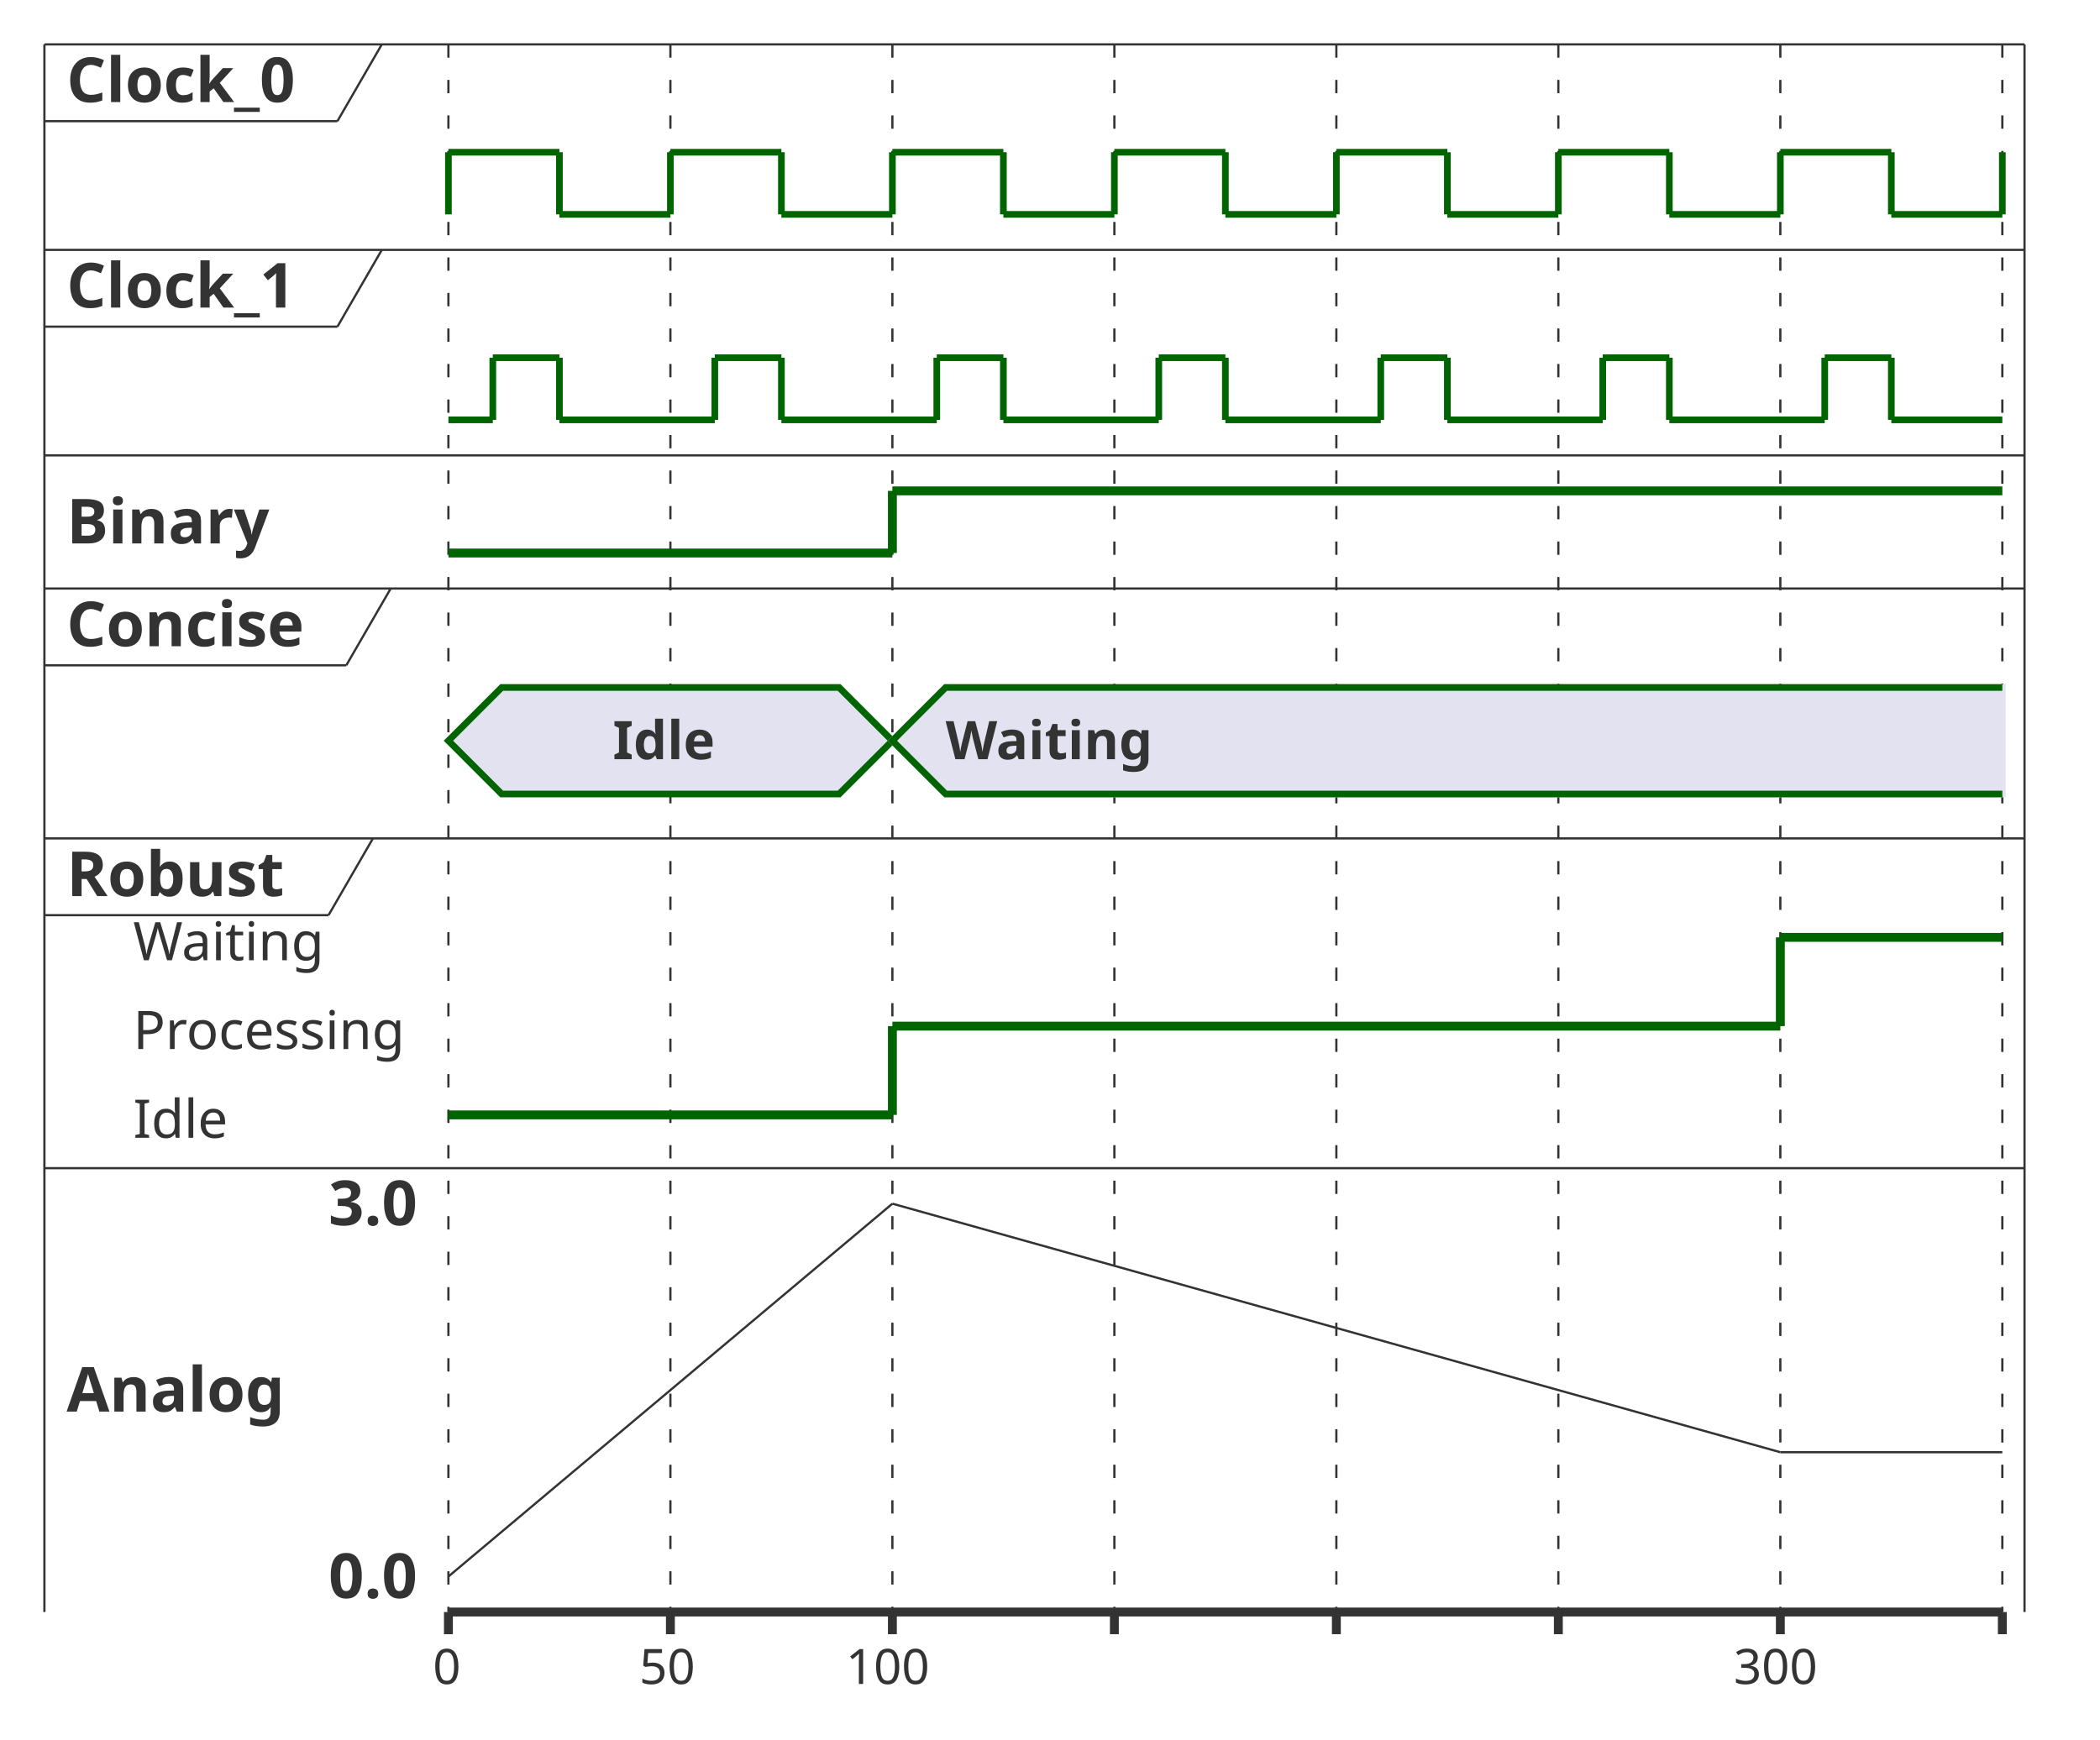
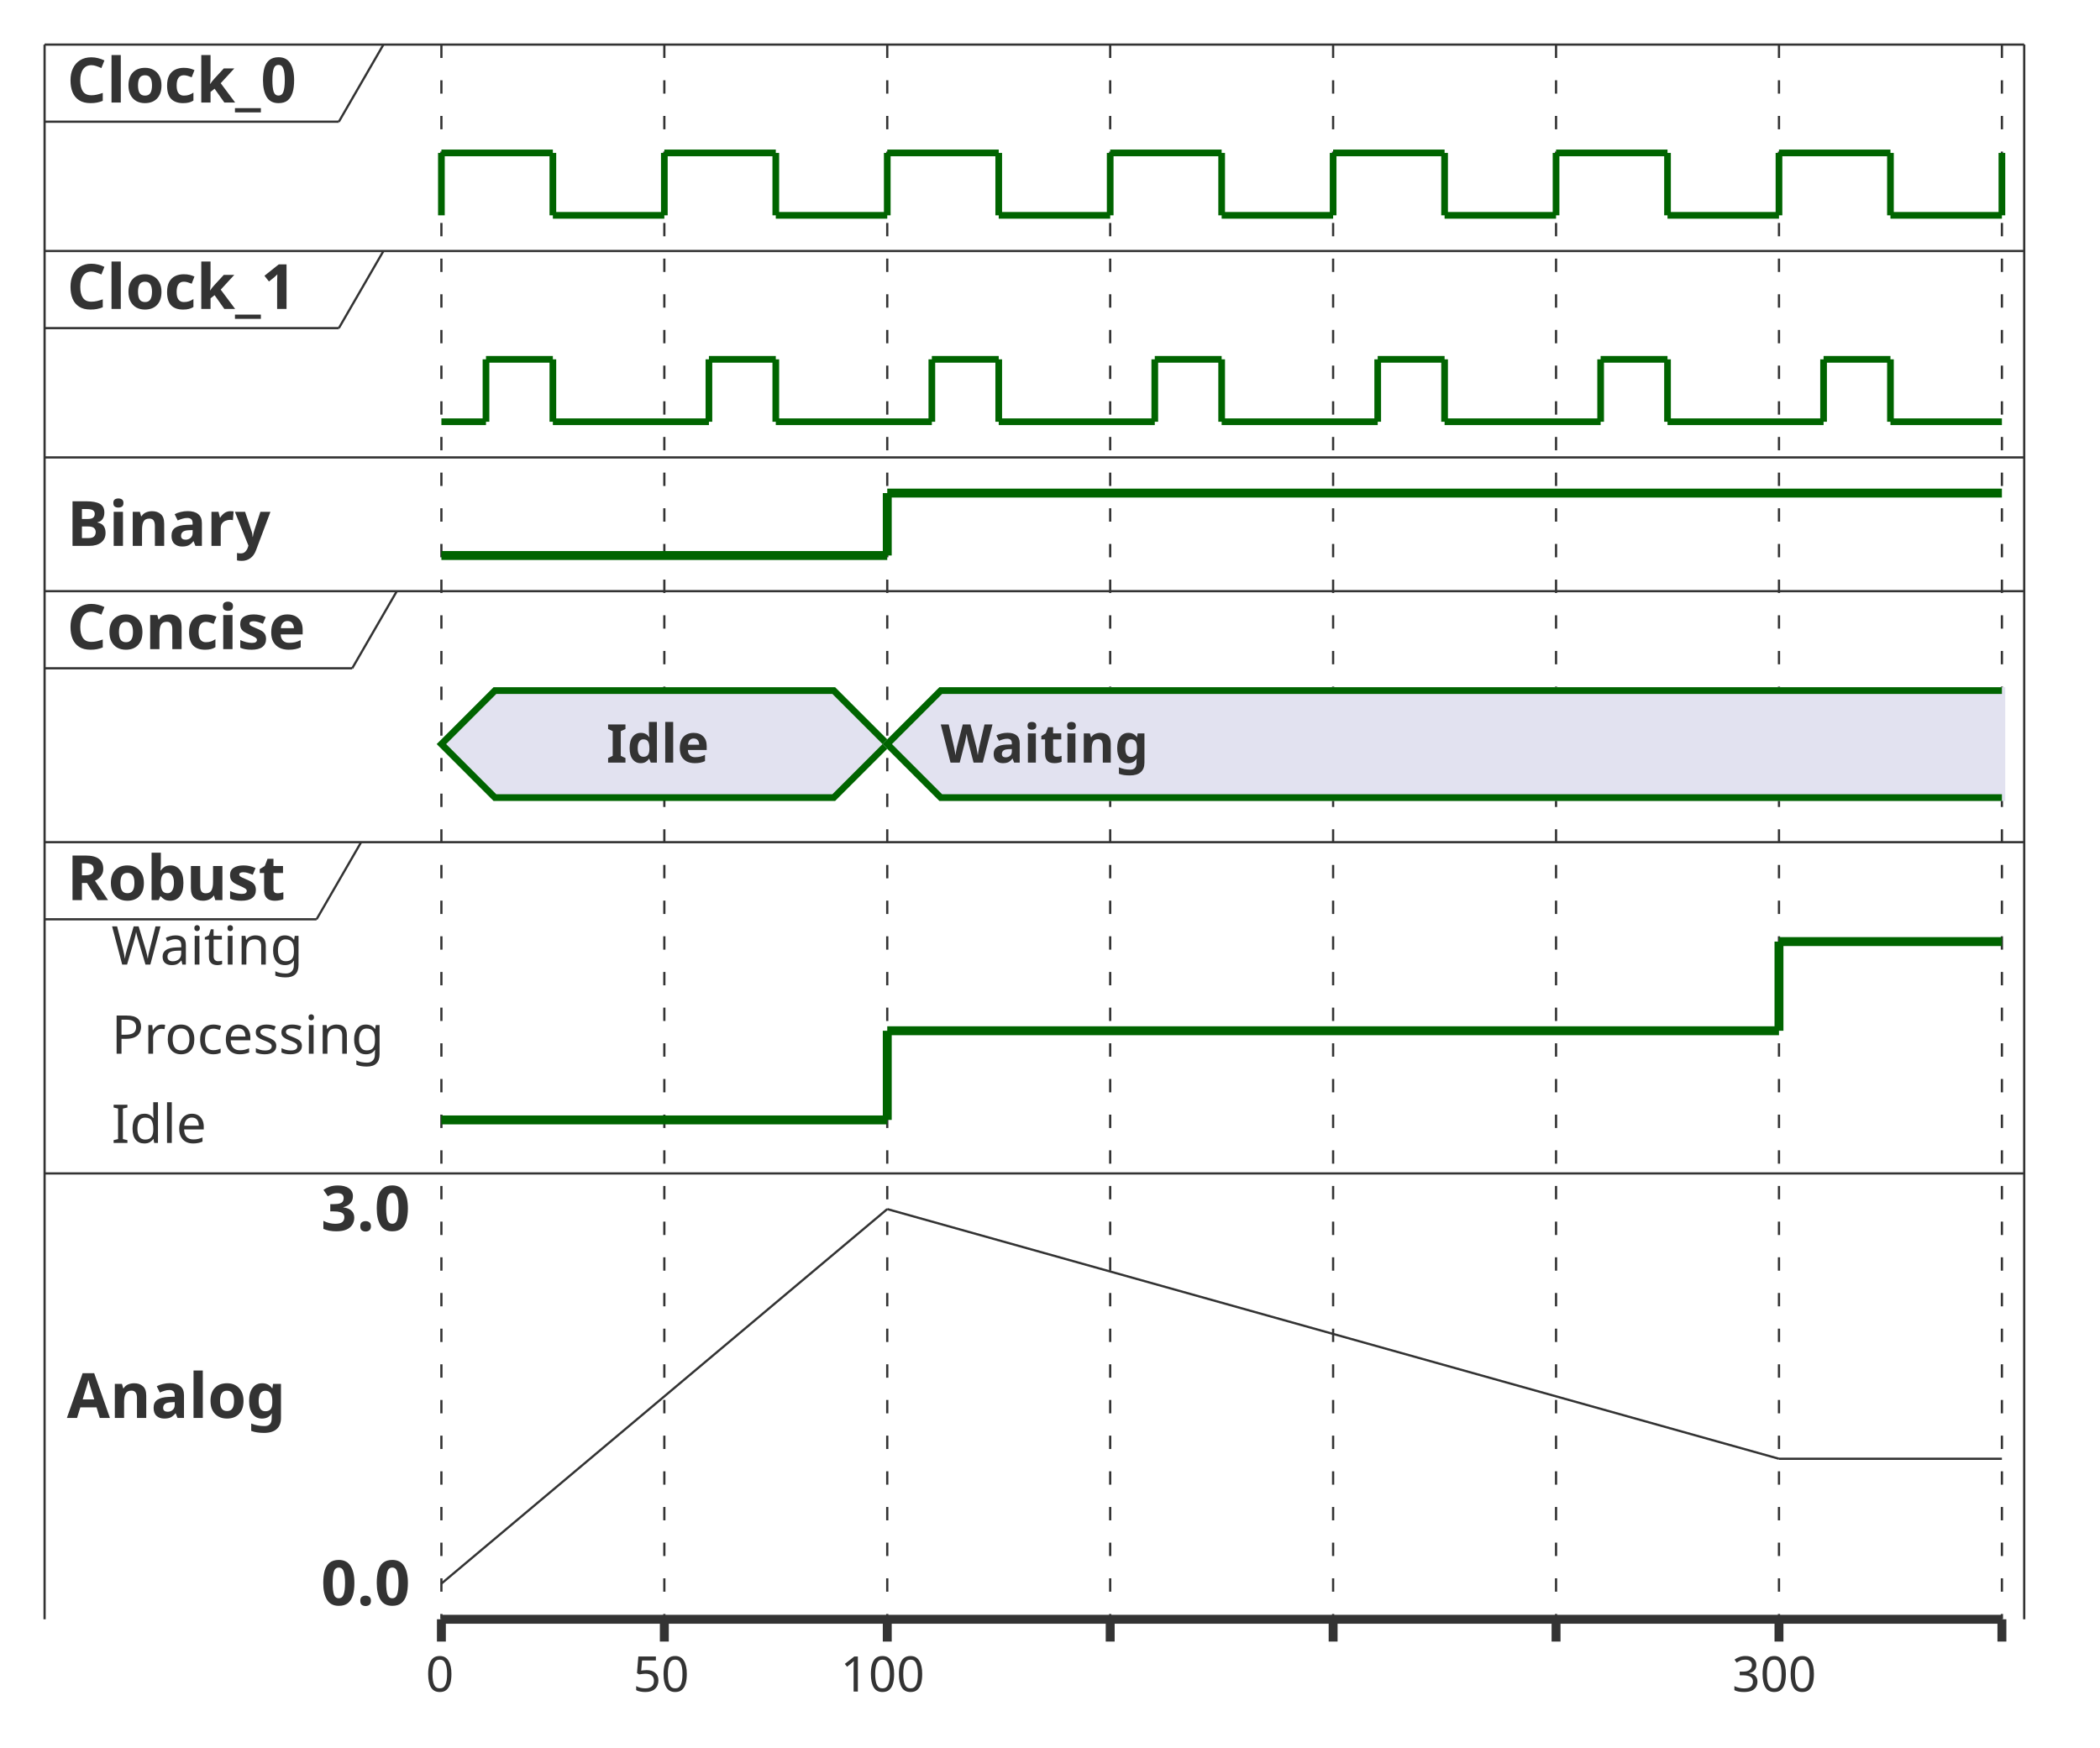
- <svg xmlns="http://www.w3.org/2000/svg" contentStyleType="text/css" height="392px" preserveAspectRatio="none" style="width:473px;height:392px;background:#FFFFFF;" version="1.1" viewBox="0 0 473 392" width="473px" zoomAndPan="magnify">
+ <svg xmlns="http://www.w3.org/2000/svg" contentStyleType="text/css" height="392px" preserveAspectRatio="none" style="width:471px;height:392px;background:#FFFFFF;" version="1.1" viewBox="0 0 471 392" width="471px" zoomAndPan="magnify">
  <defs />
  <g>
    <line style="stroke:#333333;stroke-width:0.5;" x1="10" x2="10" y1="10" y2="363.188" />
-     <line style="stroke:#333333;stroke-width:0.5;" x1="456" x2="456" y1="10" y2="363.188" />
-     <line style="stroke:#333333;stroke-width:0.5;stroke-dasharray:3.0,5.0;" x1="101" x2="101" y1="10" y2="363.188" />
-     <line style="stroke:#333333;stroke-width:0.5;stroke-dasharray:3.0,5.0;" x1="151" x2="151" y1="10" y2="363.188" />
-     <line style="stroke:#333333;stroke-width:0.5;stroke-dasharray:3.0,5.0;" x1="201" x2="201" y1="10" y2="363.188" />
-     <line style="stroke:#333333;stroke-width:0.5;stroke-dasharray:3.0,5.0;" x1="251" x2="251" y1="10" y2="363.188" />
-     <line style="stroke:#333333;stroke-width:0.5;stroke-dasharray:3.0,5.0;" x1="301" x2="301" y1="10" y2="363.188" />
-     <line style="stroke:#333333;stroke-width:0.5;stroke-dasharray:3.0,5.0;" x1="351" x2="351" y1="10" y2="363.188" />
-     <line style="stroke:#333333;stroke-width:0.5;stroke-dasharray:3.0,5.0;" x1="401" x2="401" y1="10" y2="363.188" />
-     <line style="stroke:#333333;stroke-width:0.5;stroke-dasharray:3.0,5.0;" x1="451" x2="451" y1="10" y2="363.188" />
-     <line style="stroke:#333333;stroke-width:0.5;" x1="10" x2="456" y1="10" y2="10" />
+     <line style="stroke:#333333;stroke-width:0.5;" x1="454" x2="454" y1="10" y2="363.188" />
+     <line style="stroke:#333333;stroke-width:0.5;stroke-dasharray:3.0,5.0;" x1="99" x2="99" y1="10" y2="363.188" />
+     <line style="stroke:#333333;stroke-width:0.5;stroke-dasharray:3.0,5.0;" x1="149" x2="149" y1="10" y2="363.188" />
+     <line style="stroke:#333333;stroke-width:0.5;stroke-dasharray:3.0,5.0;" x1="199" x2="199" y1="10" y2="363.188" />
+     <line style="stroke:#333333;stroke-width:0.5;stroke-dasharray:3.0,5.0;" x1="249" x2="249" y1="10" y2="363.188" />
+     <line style="stroke:#333333;stroke-width:0.5;stroke-dasharray:3.0,5.0;" x1="299" x2="299" y1="10" y2="363.188" />
+     <line style="stroke:#333333;stroke-width:0.5;stroke-dasharray:3.0,5.0;" x1="349" x2="349" y1="10" y2="363.188" />
+     <line style="stroke:#333333;stroke-width:0.5;stroke-dasharray:3.0,5.0;" x1="399" x2="399" y1="10" y2="363.188" />
+     <line style="stroke:#333333;stroke-width:0.5;stroke-dasharray:3.0,5.0;" x1="449" x2="449" y1="10" y2="363.188" />
+     <line style="stroke:#333333;stroke-width:0.5;" x1="10" x2="454" y1="10" y2="10" />
    <text fill="#333333" font-family="sans-serif" font-size="14" font-weight="bold" lengthAdjust="spacing" textLength="60" x="15" y="22.995">Clock_0</text>
    <line style="stroke:#333333;stroke-width:0.5;" x1="10" x2="76" y1="27.297" y2="27.297" />
    <line style="stroke:#333333;stroke-width:0.5;" x1="76" x2="86" y1="27.297" y2="10" />
-     <line style="stroke:#006400;stroke-width:1.5;" x1="101" x2="101" y1="34.297" y2="48.297" />
-     <line style="stroke:#006400;stroke-width:1.5;" x1="101" x2="126" y1="34.297" y2="34.297" />
-     <line style="stroke:#006400;stroke-width:1.5;" x1="126" x2="126" y1="34.297" y2="48.297" />
-     <line style="stroke:#006400;stroke-width:1.5;" x1="126" x2="151" y1="48.297" y2="48.297" />
-     <line style="stroke:#006400;stroke-width:1.5;" x1="151" x2="151" y1="34.297" y2="48.297" />
-     <line style="stroke:#006400;stroke-width:1.5;" x1="151" x2="176" y1="34.297" y2="34.297" />
-     <line style="stroke:#006400;stroke-width:1.5;" x1="176" x2="176" y1="34.297" y2="48.297" />
-     <line style="stroke:#006400;stroke-width:1.5;" x1="176" x2="201" y1="48.297" y2="48.297" />
-     <line style="stroke:#006400;stroke-width:1.5;" x1="201" x2="201" y1="34.297" y2="48.297" />
-     <line style="stroke:#006400;stroke-width:1.5;" x1="201" x2="226" y1="34.297" y2="34.297" />
-     <line style="stroke:#006400;stroke-width:1.5;" x1="226" x2="226" y1="34.297" y2="48.297" />
-     <line style="stroke:#006400;stroke-width:1.5;" x1="226" x2="251" y1="48.297" y2="48.297" />
-     <line style="stroke:#006400;stroke-width:1.5;" x1="251" x2="251" y1="34.297" y2="48.297" />
-     <line style="stroke:#006400;stroke-width:1.5;" x1="251" x2="276" y1="34.297" y2="34.297" />
-     <line style="stroke:#006400;stroke-width:1.5;" x1="276" x2="276" y1="34.297" y2="48.297" />
-     <line style="stroke:#006400;stroke-width:1.5;" x1="276" x2="301" y1="48.297" y2="48.297" />
-     <line style="stroke:#006400;stroke-width:1.5;" x1="301" x2="301" y1="34.297" y2="48.297" />
-     <line style="stroke:#006400;stroke-width:1.5;" x1="301" x2="326" y1="34.297" y2="34.297" />
-     <line style="stroke:#006400;stroke-width:1.5;" x1="326" x2="326" y1="34.297" y2="48.297" />
-     <line style="stroke:#006400;stroke-width:1.5;" x1="326" x2="351" y1="48.297" y2="48.297" />
-     <line style="stroke:#006400;stroke-width:1.5;" x1="351" x2="351" y1="34.297" y2="48.297" />
-     <line style="stroke:#006400;stroke-width:1.5;" x1="351" x2="376" y1="34.297" y2="34.297" />
-     <line style="stroke:#006400;stroke-width:1.5;" x1="376" x2="376" y1="34.297" y2="48.297" />
-     <line style="stroke:#006400;stroke-width:1.5;" x1="376" x2="401" y1="48.297" y2="48.297" />
-     <line style="stroke:#006400;stroke-width:1.5;" x1="401" x2="401" y1="34.297" y2="48.297" />
-     <line style="stroke:#006400;stroke-width:1.5;" x1="401" x2="426" y1="34.297" y2="34.297" />
-     <line style="stroke:#006400;stroke-width:1.5;" x1="426" x2="426" y1="34.297" y2="48.297" />
-     <line style="stroke:#006400;stroke-width:1.5;" x1="426" x2="451" y1="48.297" y2="48.297" />
-     <line style="stroke:#006400;stroke-width:1.5;" x1="451" x2="451" y1="34.297" y2="48.297" />
-     <line style="stroke:#006400;stroke-width:1.5;" x1="451" x2="451" y1="34.297" y2="34.297" />
-     <line style="stroke:#333333;stroke-width:0.5;" x1="10" x2="456" y1="56.297" y2="56.297" />
+     <line style="stroke:#006400;stroke-width:1.5;" x1="99" x2="99" y1="34.297" y2="48.297" />
+     <line style="stroke:#006400;stroke-width:1.5;" x1="99" x2="124" y1="34.297" y2="34.297" />
+     <line style="stroke:#006400;stroke-width:1.5;" x1="124" x2="124" y1="34.297" y2="48.297" />
+     <line style="stroke:#006400;stroke-width:1.5;" x1="124" x2="149" y1="48.297" y2="48.297" />
+     <line style="stroke:#006400;stroke-width:1.5;" x1="149" x2="149" y1="34.297" y2="48.297" />
+     <line style="stroke:#006400;stroke-width:1.5;" x1="149" x2="174" y1="34.297" y2="34.297" />
+     <line style="stroke:#006400;stroke-width:1.5;" x1="174" x2="174" y1="34.297" y2="48.297" />
+     <line style="stroke:#006400;stroke-width:1.5;" x1="174" x2="199" y1="48.297" y2="48.297" />
+     <line style="stroke:#006400;stroke-width:1.5;" x1="199" x2="199" y1="34.297" y2="48.297" />
+     <line style="stroke:#006400;stroke-width:1.5;" x1="199" x2="224" y1="34.297" y2="34.297" />
+     <line style="stroke:#006400;stroke-width:1.5;" x1="224" x2="224" y1="34.297" y2="48.297" />
+     <line style="stroke:#006400;stroke-width:1.5;" x1="224" x2="249" y1="48.297" y2="48.297" />
+     <line style="stroke:#006400;stroke-width:1.5;" x1="249" x2="249" y1="34.297" y2="48.297" />
+     <line style="stroke:#006400;stroke-width:1.5;" x1="249" x2="274" y1="34.297" y2="34.297" />
+     <line style="stroke:#006400;stroke-width:1.5;" x1="274" x2="274" y1="34.297" y2="48.297" />
+     <line style="stroke:#006400;stroke-width:1.5;" x1="274" x2="299" y1="48.297" y2="48.297" />
+     <line style="stroke:#006400;stroke-width:1.5;" x1="299" x2="299" y1="34.297" y2="48.297" />
+     <line style="stroke:#006400;stroke-width:1.5;" x1="299" x2="324" y1="34.297" y2="34.297" />
+     <line style="stroke:#006400;stroke-width:1.5;" x1="324" x2="324" y1="34.297" y2="48.297" />
+     <line style="stroke:#006400;stroke-width:1.5;" x1="324" x2="349" y1="48.297" y2="48.297" />
+     <line style="stroke:#006400;stroke-width:1.5;" x1="349" x2="349" y1="34.297" y2="48.297" />
+     <line style="stroke:#006400;stroke-width:1.5;" x1="349" x2="374" y1="34.297" y2="34.297" />
+     <line style="stroke:#006400;stroke-width:1.5;" x1="374" x2="374" y1="34.297" y2="48.297" />
+     <line style="stroke:#006400;stroke-width:1.5;" x1="374" x2="399" y1="48.297" y2="48.297" />
+     <line style="stroke:#006400;stroke-width:1.5;" x1="399" x2="399" y1="34.297" y2="48.297" />
+     <line style="stroke:#006400;stroke-width:1.5;" x1="399" x2="424" y1="34.297" y2="34.297" />
+     <line style="stroke:#006400;stroke-width:1.5;" x1="424" x2="424" y1="34.297" y2="48.297" />
+     <line style="stroke:#006400;stroke-width:1.5;" x1="424" x2="449" y1="48.297" y2="48.297" />
+     <line style="stroke:#006400;stroke-width:1.5;" x1="449" x2="449" y1="34.297" y2="48.297" />
+     <line style="stroke:#006400;stroke-width:1.5;" x1="449" x2="449" y1="34.297" y2="34.297" />
+     <line style="stroke:#333333;stroke-width:0.5;" x1="10" x2="454" y1="56.297" y2="56.297" />
    <text fill="#333333" font-family="sans-serif" font-size="14" font-weight="bold" lengthAdjust="spacing" textLength="60" x="15" y="69.292">Clock_1</text>
    <line style="stroke:#333333;stroke-width:0.5;" x1="10" x2="76" y1="73.594" y2="73.594" />
    <line style="stroke:#333333;stroke-width:0.5;" x1="76" x2="86" y1="73.594" y2="56.297" />
-     <line style="stroke:#006400;stroke-width:1.5;" x1="101" x2="111" y1="94.594" y2="94.594" />
-     <line style="stroke:#006400;stroke-width:1.5;" x1="111" x2="111" y1="80.594" y2="94.594" />
-     <line style="stroke:#006400;stroke-width:1.5;" x1="111" x2="126" y1="80.594" y2="80.594" />
-     <line style="stroke:#006400;stroke-width:1.5;" x1="126" x2="126" y1="80.594" y2="94.594" />
-     <line style="stroke:#006400;stroke-width:1.5;" x1="126" x2="161" y1="94.594" y2="94.594" />
-     <line style="stroke:#006400;stroke-width:1.5;" x1="161" x2="161" y1="80.594" y2="94.594" />
-     <line style="stroke:#006400;stroke-width:1.5;" x1="161" x2="176" y1="80.594" y2="80.594" />
-     <line style="stroke:#006400;stroke-width:1.5;" x1="176" x2="176" y1="80.594" y2="94.594" />
-     <line style="stroke:#006400;stroke-width:1.5;" x1="176" x2="211" y1="94.594" y2="94.594" />
-     <line style="stroke:#006400;stroke-width:1.5;" x1="211" x2="211" y1="80.594" y2="94.594" />
-     <line style="stroke:#006400;stroke-width:1.5;" x1="211" x2="226" y1="80.594" y2="80.594" />
-     <line style="stroke:#006400;stroke-width:1.5;" x1="226" x2="226" y1="80.594" y2="94.594" />
-     <line style="stroke:#006400;stroke-width:1.5;" x1="226" x2="261" y1="94.594" y2="94.594" />
-     <line style="stroke:#006400;stroke-width:1.5;" x1="261" x2="261" y1="80.594" y2="94.594" />
-     <line style="stroke:#006400;stroke-width:1.5;" x1="261" x2="276" y1="80.594" y2="80.594" />
-     <line style="stroke:#006400;stroke-width:1.5;" x1="276" x2="276" y1="80.594" y2="94.594" />
-     <line style="stroke:#006400;stroke-width:1.5;" x1="276" x2="311" y1="94.594" y2="94.594" />
-     <line style="stroke:#006400;stroke-width:1.5;" x1="311" x2="311" y1="80.594" y2="94.594" />
-     <line style="stroke:#006400;stroke-width:1.5;" x1="311" x2="326" y1="80.594" y2="80.594" />
-     <line style="stroke:#006400;stroke-width:1.5;" x1="326" x2="326" y1="80.594" y2="94.594" />
-     <line style="stroke:#006400;stroke-width:1.5;" x1="326" x2="361" y1="94.594" y2="94.594" />
-     <line style="stroke:#006400;stroke-width:1.5;" x1="361" x2="361" y1="80.594" y2="94.594" />
-     <line style="stroke:#006400;stroke-width:1.5;" x1="361" x2="376" y1="80.594" y2="80.594" />
-     <line style="stroke:#006400;stroke-width:1.5;" x1="376" x2="376" y1="80.594" y2="94.594" />
-     <line style="stroke:#006400;stroke-width:1.5;" x1="376" x2="411" y1="94.594" y2="94.594" />
-     <line style="stroke:#006400;stroke-width:1.5;" x1="411" x2="411" y1="80.594" y2="94.594" />
-     <line style="stroke:#006400;stroke-width:1.5;" x1="411" x2="426" y1="80.594" y2="80.594" />
-     <line style="stroke:#006400;stroke-width:1.5;" x1="426" x2="426" y1="80.594" y2="94.594" />
-     <line style="stroke:#006400;stroke-width:1.5;" x1="426" x2="451" y1="94.594" y2="94.594" />
-     <line style="stroke:#333333;stroke-width:0.5;" x1="10" x2="456" y1="102.594" y2="102.594" />
-     <text fill="#333333" font-family="sans-serif" font-size="14" font-weight="bold" lengthAdjust="spacing" textLength="52" x="15" y="122.44">Binary</text>
-     <line style="stroke:#006400;stroke-width:2.0;" x1="101" x2="201" y1="124.594" y2="124.594" />
-     <line style="stroke:#006400;stroke-width:2.0;" x1="201" x2="201" y1="110.594" y2="124.594" />
-     <line style="stroke:#006400;stroke-width:2.0;" x1="201" x2="451" y1="110.594" y2="110.594" />
-     <line style="stroke:#333333;stroke-width:0.5;" x1="10" x2="456" y1="132.594" y2="132.594" />
-     <text fill="#333333" font-family="sans-serif" font-size="14" font-weight="bold" lengthAdjust="spacing" textLength="62" x="15" y="145.589">Concise</text>
-     <line style="stroke:#333333;stroke-width:0.5;" x1="10" x2="78" y1="149.891" y2="149.891" />
-     <line style="stroke:#333333;stroke-width:0.5;" x1="78" x2="88" y1="149.891" y2="132.594" />
-     <polygon fill="#E2E2F0" points="113,154.891,189,154.891,201,166.891,189,178.891,113,178.891,101,166.891" style="stroke:#006400;stroke-width:1.5;" />
-     <polygon fill="#E2E2F0" points="213,154.891,451,154.891,451,178.891,213,178.891,201,166.891" style="stroke:#E2E2F0;stroke-width:1.5;" />
-     <path d="M451,154.891 L213,154.891 L201,166.891 L213,178.891 L451,178.891 " fill="#E2E2F0" style="stroke:#006400;stroke-width:1.5;" />
-     <text fill="#333333" font-family="sans-serif" font-size="12" font-weight="bold" lengthAdjust="spacing" textLength="26" x="138" y="171.045">Idle</text>
-     <text fill="#333333" font-family="sans-serif" font-size="12" font-weight="bold" lengthAdjust="spacing" textLength="55" x="213" y="171.045">Waiting</text>
-     <line style="stroke:#333333;stroke-width:0.5;" x1="10" x2="456" y1="188.891" y2="188.891" />
-     <text fill="#333333" font-family="sans-serif" font-size="14" font-weight="bold" lengthAdjust="spacing" textLength="58" x="15" y="201.886">Robust</text>
-     <line style="stroke:#333333;stroke-width:0.5;" x1="10" x2="74" y1="206.188" y2="206.188" />
-     <line style="stroke:#333333;stroke-width:0.5;" x1="74" x2="84" y1="206.188" y2="188.891" />
-     <text fill="#333333" font-family="sans-serif" font-size="12" lengthAdjust="spacing" textLength="22" x="30" y="256.342">Idle</text>
-     <text fill="#333333" font-family="sans-serif" font-size="12" lengthAdjust="spacing" textLength="66" x="30" y="236.342">Processing</text>
-     <text fill="#333333" font-family="sans-serif" font-size="12" lengthAdjust="spacing" textLength="44" x="30" y="216.342">Waiting</text>
-     <line style="stroke:#006400;stroke-width:2.0;" x1="101" x2="201" y1="251.188" y2="251.188" />
-     <line style="stroke:#006400;stroke-width:2.0;" x1="201" x2="401" y1="231.188" y2="231.188" />
-     <line style="stroke:#006400;stroke-width:2.0;" x1="401" x2="451" y1="211.188" y2="211.188" />
-     <line style="stroke:#006400;stroke-width:2.0;" x1="201" x2="201" y1="231.188" y2="251.188" />
-     <line style="stroke:#006400;stroke-width:2.0;" x1="401" x2="401" y1="211.188" y2="231.188" />
-     <line style="stroke:#333333;stroke-width:0.5;" x1="10" x2="456" y1="263.188" y2="263.188" />
-     <text fill="#333333" font-family="sans-serif" font-size="14" font-weight="bold" lengthAdjust="spacing" textLength="56" x="15" y="318.034">Analog</text>
-     <text fill="#333333" font-family="sans-serif" font-size="14" font-weight="bold" lengthAdjust="spacing" textLength="25" x="74" y="360.034">0.0</text>
-     <text fill="#333333" font-family="sans-serif" font-size="14" font-weight="bold" lengthAdjust="spacing" textLength="25" x="74" y="276.034">3.0</text>
-     <line style="stroke:#333333;stroke-width:0.5;" x1="101" x2="101" y1="355.188" y2="355.188" />
-     <line style="stroke:#333333;stroke-width:0.5;" x1="101" x2="201" y1="355.188" y2="271.188" />
-     <line style="stroke:#333333;stroke-width:0.5;" x1="201" x2="401" y1="271.188" y2="327.188" />
-     <line style="stroke:#333333;stroke-width:0.5;" x1="401" x2="451" y1="327.188" y2="327.188" />
-     <line style="stroke:#333333;stroke-width:2.0;" x1="101" x2="101" y1="363.188" y2="368.188" />
-     <line style="stroke:#333333;stroke-width:2.0;" x1="151" x2="151" y1="363.188" y2="368.188" />
-     <line style="stroke:#333333;stroke-width:2.0;" x1="201" x2="201" y1="363.188" y2="368.188" />
-     <line style="stroke:#333333;stroke-width:2.0;" x1="251" x2="251" y1="363.188" y2="368.188" />
-     <line style="stroke:#333333;stroke-width:2.0;" x1="301" x2="301" y1="363.188" y2="368.188" />
-     <line style="stroke:#333333;stroke-width:2.0;" x1="351" x2="351" y1="363.188" y2="368.188" />
-     <line style="stroke:#333333;stroke-width:2.0;" x1="401" x2="401" y1="363.188" y2="368.188" />
-     <line style="stroke:#333333;stroke-width:2.0;" x1="451" x2="451" y1="363.188" y2="368.188" />
-     <line style="stroke:#333333;stroke-width:2.0;" x1="101" x2="451" y1="363.188" y2="363.188" />
-     <text fill="#333333" font-family="sans-serif" font-size="11" lengthAdjust="spacing" textLength="7" x="97.5" y="379.398">0</text>
-     <text fill="#333333" font-family="sans-serif" font-size="11" lengthAdjust="spacing" textLength="14" x="144" y="379.398">50</text>
-     <text fill="#333333" font-family="sans-serif" font-size="11" lengthAdjust="spacing" textLength="21" x="190.5" y="379.398">100</text>
-     <text fill="#333333" font-family="sans-serif" font-size="11" lengthAdjust="spacing" textLength="21" x="390.5" y="379.398">300</text>
+     <line style="stroke:#006400;stroke-width:1.5;" x1="99" x2="109" y1="94.594" y2="94.594" />
+     <line style="stroke:#006400;stroke-width:1.5;" x1="109" x2="109" y1="80.594" y2="94.594" />
+     <line style="stroke:#006400;stroke-width:1.5;" x1="109" x2="124" y1="80.594" y2="80.594" />
+     <line style="stroke:#006400;stroke-width:1.5;" x1="124" x2="124" y1="80.594" y2="94.594" />
+     <line style="stroke:#006400;stroke-width:1.5;" x1="124" x2="159" y1="94.594" y2="94.594" />
+     <line style="stroke:#006400;stroke-width:1.5;" x1="159" x2="159" y1="80.594" y2="94.594" />
+     <line style="stroke:#006400;stroke-width:1.5;" x1="159" x2="174" y1="80.594" y2="80.594" />
+     <line style="stroke:#006400;stroke-width:1.5;" x1="174" x2="174" y1="80.594" y2="94.594" />
+     <line style="stroke:#006400;stroke-width:1.5;" x1="174" x2="209" y1="94.594" y2="94.594" />
+     <line style="stroke:#006400;stroke-width:1.5;" x1="209" x2="209" y1="80.594" y2="94.594" />
+     <line style="stroke:#006400;stroke-width:1.5;" x1="209" x2="224" y1="80.594" y2="80.594" />
+     <line style="stroke:#006400;stroke-width:1.5;" x1="224" x2="224" y1="80.594" y2="94.594" />
+     <line style="stroke:#006400;stroke-width:1.5;" x1="224" x2="259" y1="94.594" y2="94.594" />
+     <line style="stroke:#006400;stroke-width:1.5;" x1="259" x2="259" y1="80.594" y2="94.594" />
+     <line style="stroke:#006400;stroke-width:1.5;" x1="259" x2="274" y1="80.594" y2="80.594" />
+     <line style="stroke:#006400;stroke-width:1.5;" x1="274" x2="274" y1="80.594" y2="94.594" />
+     <line style="stroke:#006400;stroke-width:1.5;" x1="274" x2="309" y1="94.594" y2="94.594" />
+     <line style="stroke:#006400;stroke-width:1.5;" x1="309" x2="309" y1="80.594" y2="94.594" />
+     <line style="stroke:#006400;stroke-width:1.5;" x1="309" x2="324" y1="80.594" y2="80.594" />
+     <line style="stroke:#006400;stroke-width:1.5;" x1="324" x2="324" y1="80.594" y2="94.594" />
+     <line style="stroke:#006400;stroke-width:1.5;" x1="324" x2="359" y1="94.594" y2="94.594" />
+     <line style="stroke:#006400;stroke-width:1.5;" x1="359" x2="359" y1="80.594" y2="94.594" />
+     <line style="stroke:#006400;stroke-width:1.5;" x1="359" x2="374" y1="80.594" y2="80.594" />
+     <line style="stroke:#006400;stroke-width:1.5;" x1="374" x2="374" y1="80.594" y2="94.594" />
+     <line style="stroke:#006400;stroke-width:1.5;" x1="374" x2="409" y1="94.594" y2="94.594" />
+     <line style="stroke:#006400;stroke-width:1.5;" x1="409" x2="409" y1="80.594" y2="94.594" />
+     <line style="stroke:#006400;stroke-width:1.5;" x1="409" x2="424" y1="80.594" y2="80.594" />
+     <line style="stroke:#006400;stroke-width:1.5;" x1="424" x2="424" y1="80.594" y2="94.594" />
+     <line style="stroke:#006400;stroke-width:1.5;" x1="424" x2="449" y1="94.594" y2="94.594" />
+     <line style="stroke:#333333;stroke-width:0.5;" x1="10" x2="454" y1="102.594" y2="102.594" />
+     <text fill="#333333" font-family="sans-serif" font-size="14" font-weight="bold" lengthAdjust="spacing" textLength="49" x="15" y="122.44">Binary</text>
+     <line style="stroke:#006400;stroke-width:2.0;" x1="99" x2="199" y1="124.594" y2="124.594" />
+     <line style="stroke:#006400;stroke-width:2.0;" x1="199" x2="199" y1="110.594" y2="124.594" />
+     <line style="stroke:#006400;stroke-width:2.0;" x1="199" x2="449" y1="110.594" y2="110.594" />
+     <line style="stroke:#333333;stroke-width:0.5;" x1="10" x2="454" y1="132.594" y2="132.594" />
+     <text fill="#333333" font-family="sans-serif" font-size="14" font-weight="bold" lengthAdjust="spacing" textLength="63" x="15" y="145.589">Concise</text>
+     <line style="stroke:#333333;stroke-width:0.5;" x1="10" x2="79" y1="149.891" y2="149.891" />
+     <line style="stroke:#333333;stroke-width:0.5;" x1="79" x2="89" y1="149.891" y2="132.594" />
+     <polygon fill="#E2E2F0" points="111,154.891,187,154.891,199,166.891,187,178.891,111,178.891,99,166.891" style="stroke:#006400;stroke-width:1.5;" />
+     <polygon fill="#E2E2F0" points="211,154.891,449,154.891,449,178.891,211,178.891,199,166.891" style="stroke:#E2E2F0;stroke-width:1.5;" />
+     <path d="M449,154.891 L211,154.891 L199,166.891 L211,178.891 L449,178.891 " fill="#E2E2F0" style="stroke:#006400;stroke-width:1.5;" />
+     <text fill="#333333" font-family="sans-serif" font-size="12" font-weight="bold" lengthAdjust="spacing" textLength="26" x="136" y="171.045">Idle</text>
+     <text fill="#333333" font-family="sans-serif" font-size="12" font-weight="bold" lengthAdjust="spacing" textLength="55" x="211" y="171.045">Waiting</text>
+     <line style="stroke:#333333;stroke-width:0.5;" x1="10" x2="454" y1="188.891" y2="188.891" />
+     <text fill="#333333" font-family="sans-serif" font-size="14" font-weight="bold" lengthAdjust="spacing" textLength="55" x="15" y="201.886">Robust</text>
+     <line style="stroke:#333333;stroke-width:0.5;" x1="10" x2="71" y1="206.188" y2="206.188" />
+     <line style="stroke:#333333;stroke-width:0.5;" x1="71" x2="81" y1="206.188" y2="188.891" />
+     <text fill="#333333" font-family="sans-serif" font-size="12" lengthAdjust="spacing" textLength="22" x="25" y="256.342">Idle</text>
+     <text fill="#333333" font-family="sans-serif" font-size="12" lengthAdjust="spacing" textLength="69" x="25" y="236.342">Processing</text>
+     <text fill="#333333" font-family="sans-serif" font-size="12" lengthAdjust="spacing" textLength="46" x="25" y="216.342">Waiting</text>
+     <line style="stroke:#006400;stroke-width:2.0;" x1="99" x2="199" y1="251.188" y2="251.188" />
+     <line style="stroke:#006400;stroke-width:2.0;" x1="199" x2="399" y1="231.188" y2="231.188" />
+     <line style="stroke:#006400;stroke-width:2.0;" x1="399" x2="449" y1="211.188" y2="211.188" />
+     <line style="stroke:#006400;stroke-width:2.0;" x1="199" x2="199" y1="231.188" y2="251.188" />
+     <line style="stroke:#006400;stroke-width:2.0;" x1="399" x2="399" y1="211.188" y2="231.188" />
+     <line style="stroke:#333333;stroke-width:0.5;" x1="10" x2="454" y1="263.188" y2="263.188" />
+     <text fill="#333333" font-family="sans-serif" font-size="14" font-weight="bold" lengthAdjust="spacing" textLength="54" x="15" y="318.034">Analog</text>
+     <text fill="#333333" font-family="sans-serif" font-size="14" font-weight="bold" lengthAdjust="spacing" textLength="25" x="72" y="360.034">0.0</text>
+     <text fill="#333333" font-family="sans-serif" font-size="14" font-weight="bold" lengthAdjust="spacing" textLength="25" x="72" y="276.034">3.0</text>
+     <line style="stroke:#333333;stroke-width:0.5;" x1="99" x2="99" y1="355.188" y2="355.188" />
+     <line style="stroke:#333333;stroke-width:0.5;" x1="99" x2="199" y1="355.188" y2="271.188" />
+     <line style="stroke:#333333;stroke-width:0.5;" x1="199" x2="399" y1="271.188" y2="327.188" />
+     <line style="stroke:#333333;stroke-width:0.5;" x1="399" x2="449" y1="327.188" y2="327.188" />
+     <line style="stroke:#333333;stroke-width:2.0;" x1="99" x2="99" y1="363.188" y2="368.188" />
+     <line style="stroke:#333333;stroke-width:2.0;" x1="149" x2="149" y1="363.188" y2="368.188" />
+     <line style="stroke:#333333;stroke-width:2.0;" x1="199" x2="199" y1="363.188" y2="368.188" />
+     <line style="stroke:#333333;stroke-width:2.0;" x1="249" x2="249" y1="363.188" y2="368.188" />
+     <line style="stroke:#333333;stroke-width:2.0;" x1="299" x2="299" y1="363.188" y2="368.188" />
+     <line style="stroke:#333333;stroke-width:2.0;" x1="349" x2="349" y1="363.188" y2="368.188" />
+     <line style="stroke:#333333;stroke-width:2.0;" x1="399" x2="399" y1="363.188" y2="368.188" />
+     <line style="stroke:#333333;stroke-width:2.0;" x1="449" x2="449" y1="363.188" y2="368.188" />
+     <line style="stroke:#333333;stroke-width:2.0;" x1="99" x2="449" y1="363.188" y2="363.188" />
+     <text fill="#333333" font-family="sans-serif" font-size="11" lengthAdjust="spacing" textLength="7" x="95.5" y="379.398">0</text>
+     <text fill="#333333" font-family="sans-serif" font-size="11" lengthAdjust="spacing" textLength="14" x="142" y="379.398">50</text>
+     <text fill="#333333" font-family="sans-serif" font-size="11" lengthAdjust="spacing" textLength="21" x="188.5" y="379.398">100</text>
+     <text fill="#333333" font-family="sans-serif" font-size="11" lengthAdjust="spacing" textLength="21" x="388.5" y="379.398">300</text>
  </g>
</svg>
